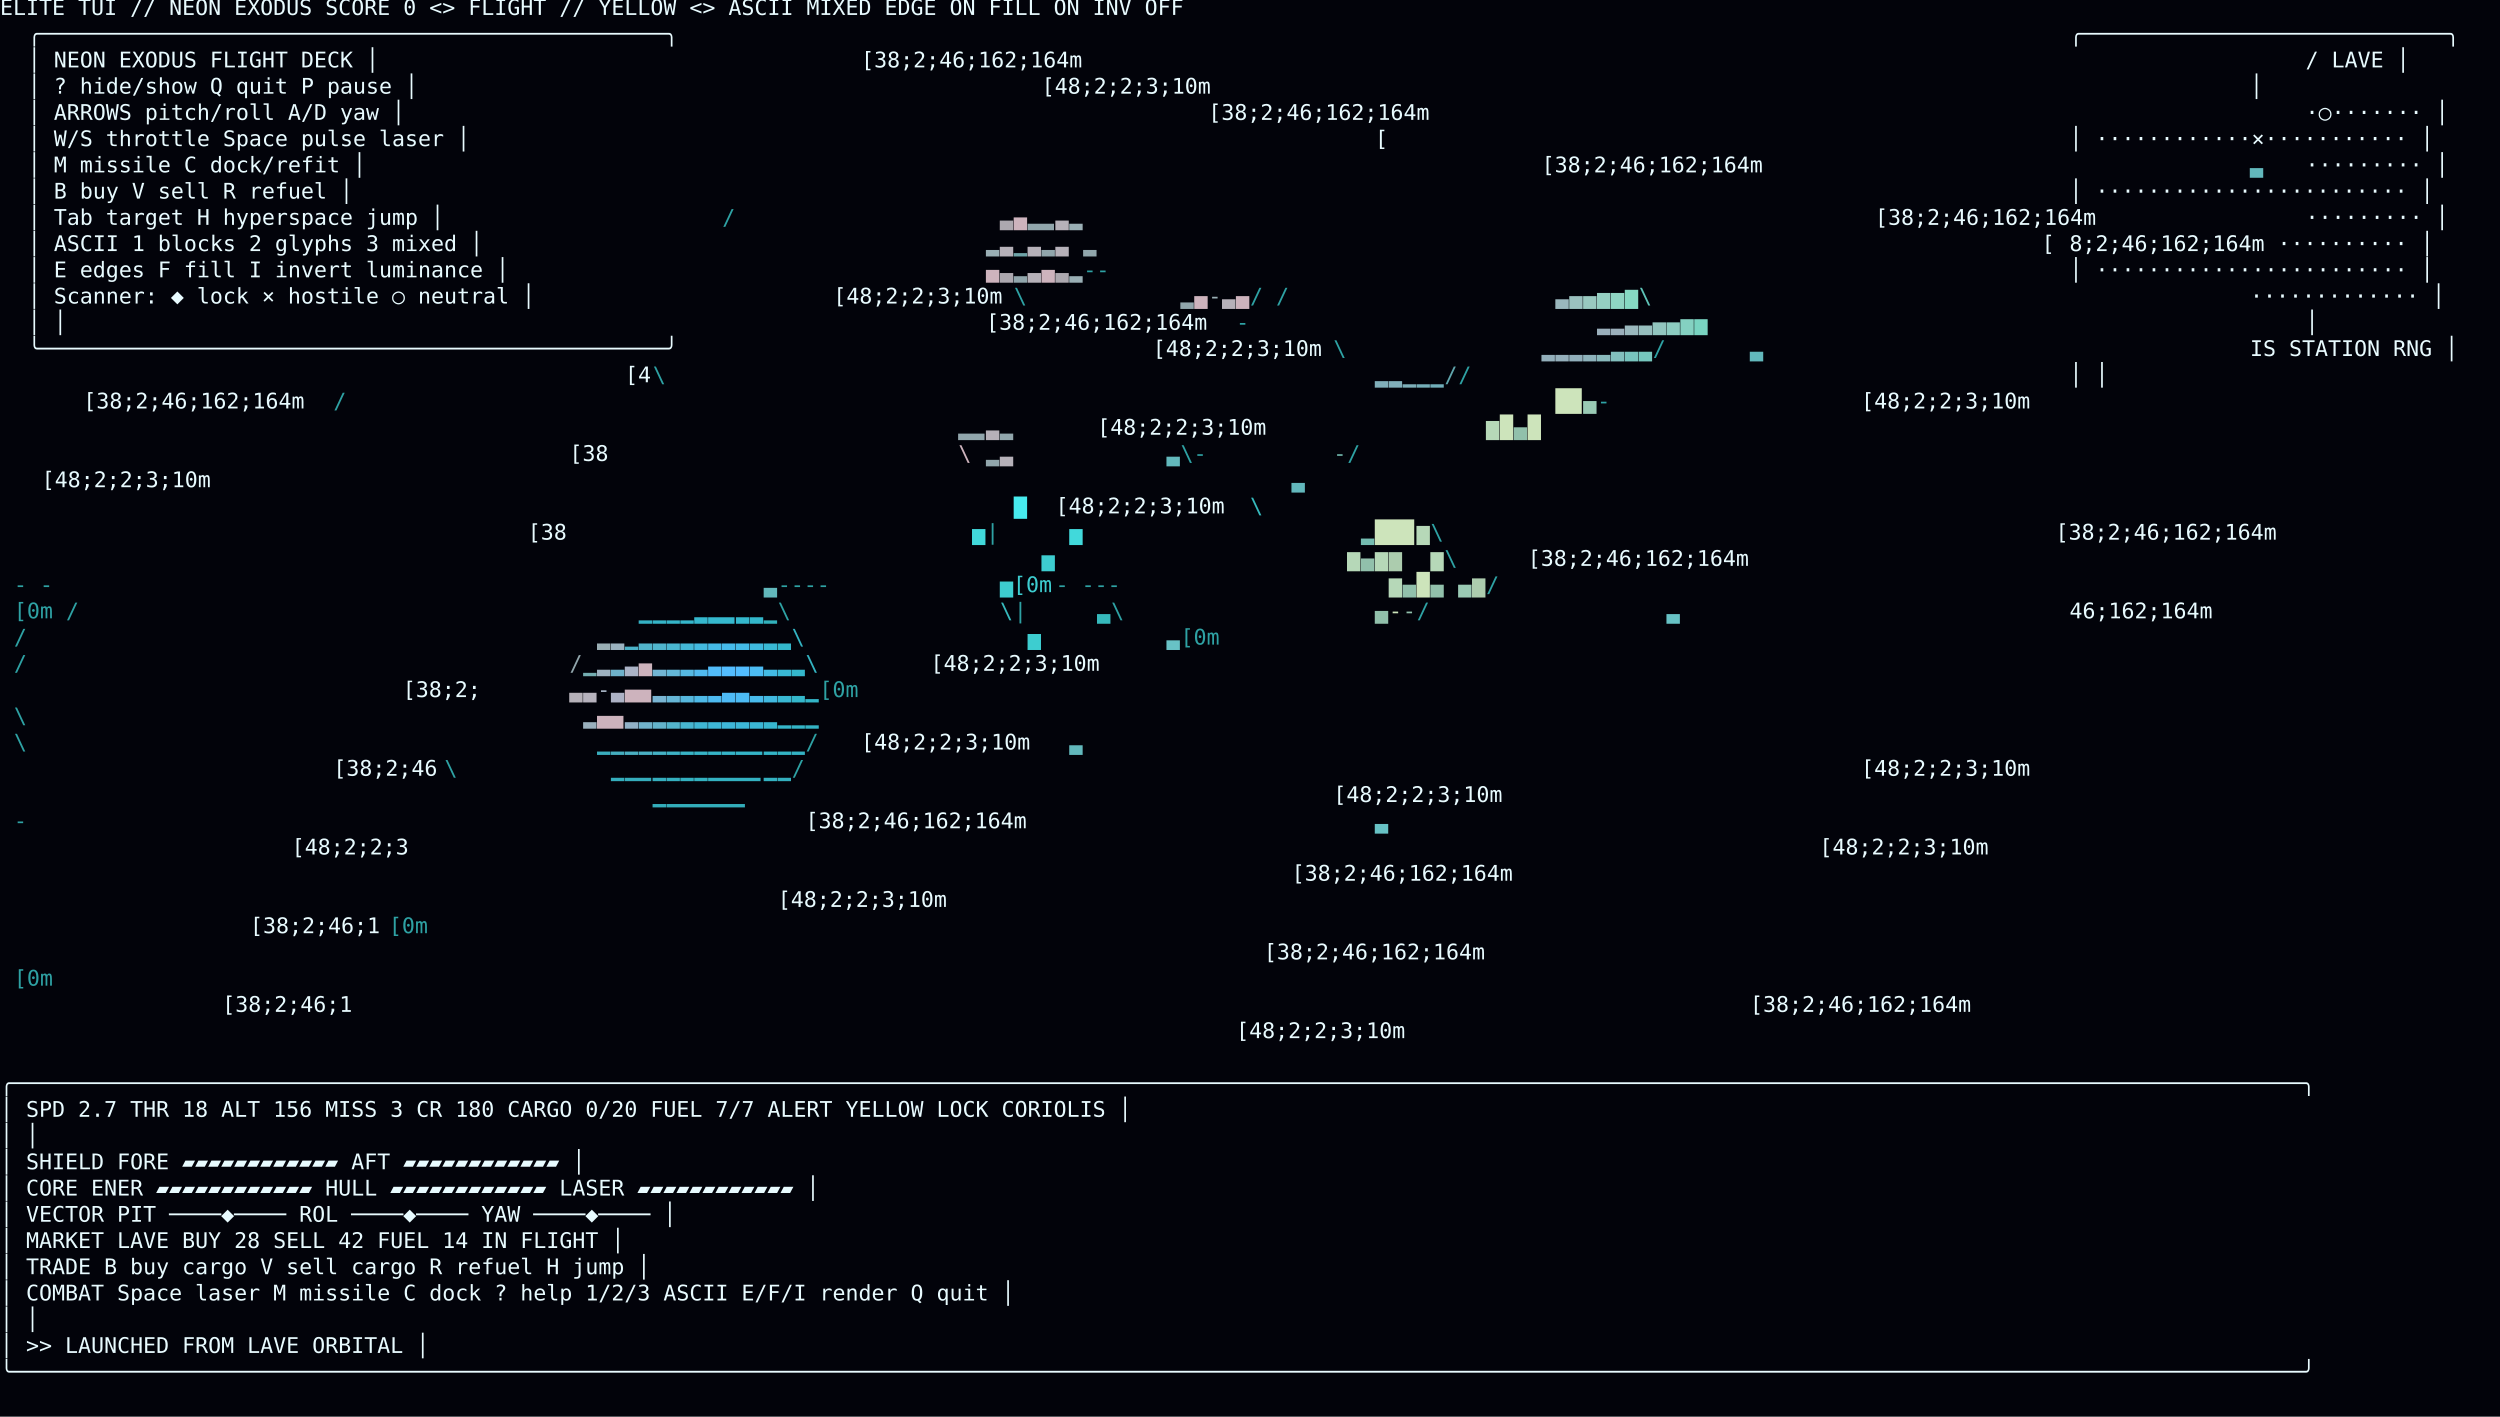
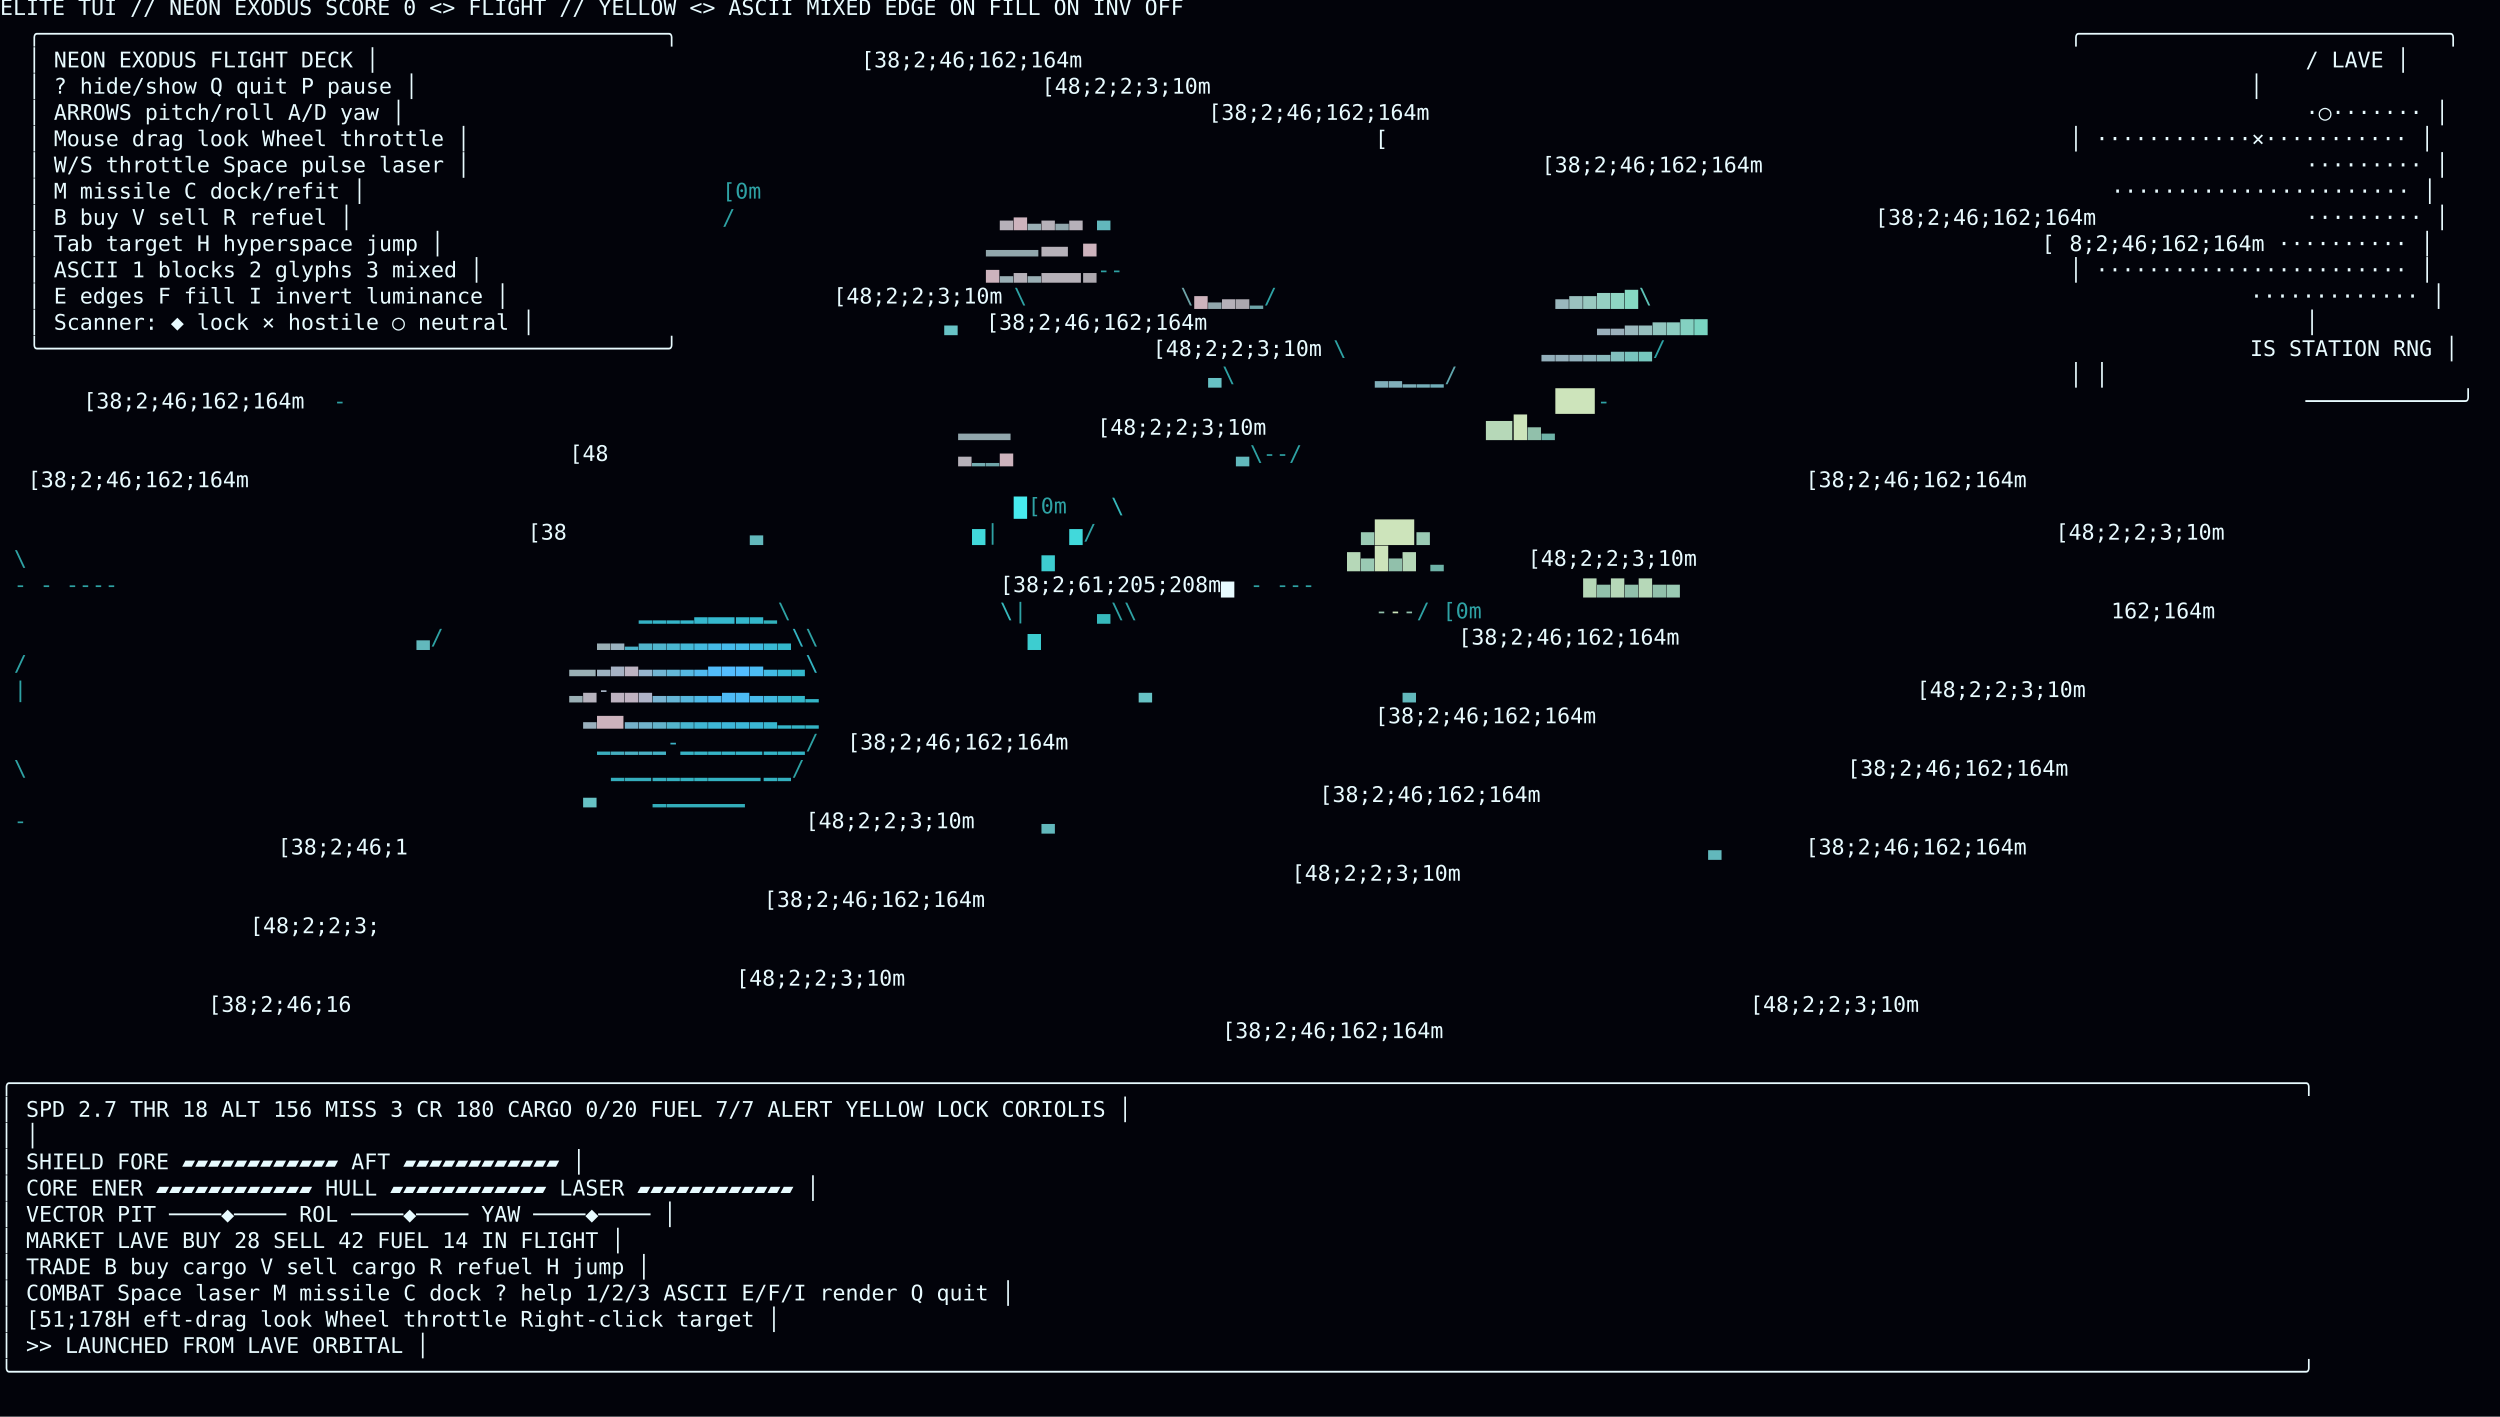
<svg xmlns="http://www.w3.org/2000/svg" width="1620" height="918" viewBox="0 0 1620 918">
  <rect width="100%" height="100%" fill="#02030a" />
  <style>text{font-family:"JetBrains Mono","Cascadia Mono","SFMono-Regular",Consolas,monospace;font-size:14px;dominant-baseline:text-before-edge;white-space:pre}</style>
  <text x="0" y="0" fill="#e8fbff">   ELITE TUI // NEON EXODUS  SCORE   0                                      &lt;&gt; FLIGHT // YELLOW &lt;&gt;                                    ASCII MIXED  EDGE ON  FILL ON  INV OFF</text>
  <text x="18" y="17" fill="#e8fbff">╭────────────────────────────────────────────────╮</text>
  <text x="1341" y="17" fill="#e8fbff">╭────────────────────────────╮</text>
  <text x="18" y="34" fill="#e8fbff">│ NEON EXODUS FLIGHT DECK                        │</text>
  <text x="558" y="34" fill="#e8fbff">[38;2;46;162;164m</text>
  <text x="1494" y="34" fill="#e8fbff">/ LAVE      │</text>
  <text x="18" y="51" fill="#e8fbff">│ ? hide/show   Q quit   P pause                 │</text>
  <text x="675" y="51" fill="#e8fbff">[48;2;2;3;10m</text>
  <text x="1458" y="51" fill="#e8fbff">                │</text>
  <text x="18" y="68" fill="#e8fbff">│ ARROWS pitch/roll     A/D yaw                  │</text>
  <text x="783" y="68" fill="#e8fbff">[38;2;46;162;164m</text>
  <text x="1494" y="68" fill="#e8fbff">·○·······   │</text>
-   <text x="18" y="85" fill="#e8fbff">│ W/S throttle    Space pulse laser              │</text>
+   <text x="18" y="85" fill="#e8fbff">│ Mouse drag look  Wheel throttle                │</text>
  <text x="891" y="85" fill="#e8fbff">[</text>
  <text x="1341" y="85" fill="#e8fbff">│ ············×···········   │</text>
-   <text x="18" y="102" fill="#e8fbff">│ M missile       C dock/refit                   │</text>
+   <text x="18" y="102" fill="#e8fbff">│ W/S throttle    Space pulse laser              │</text>
  <text x="999" y="102" fill="#e8fbff">[38;2;46;162;164m</text>
-   <text x="1458" y="102" fill="#62b8bc">▃</text>
  <text x="1494" y="102" fill="#e8fbff">·········   │</text>
-   <text x="18" y="119" fill="#e8fbff">│ B buy  V sell   R refuel                       │</text>
-   <text x="1341" y="119" fill="#e8fbff">│ ························   │</text>
-   <text x="18" y="136" fill="#e8fbff">│ Tab target      H hyperspace jump              │</text>
+   <text x="18" y="119" fill="#e8fbff">│ M missile       C dock/refit                   │</text>
+   <text x="468" y="119" fill="#2ea2a4">                                                                        [0m</text>
+   <text x="1368" y="119" fill="#e8fbff">·······················   │</text>
+   <text x="18" y="136" fill="#e8fbff">│ B buy  V sell   R refuel                       │</text>
  <text x="468" y="136" fill="#2ea2a4">                   /</text>
-   <text x="648" y="136" fill="#aca8af">▃</text>
+   <text x="648" y="136" fill="#b6b1b9">▃</text>
  <text x="657" y="136" fill="#cdb3bd">▄</text>
-   <text x="666" y="136" fill="#91a6ac">▂▂</text>
-   <text x="684" y="136" fill="#b6b1b9">▃</text>
-   <text x="693" y="136" fill="#9aafb5">▂</text>
+   <text x="666" y="136" fill="#9aafb5">▂</text>
+   <text x="675" y="136" fill="#b6b1b9">▃</text>
+   <text x="684" y="136" fill="#91a6ac">▂</text>
+   <text x="693" y="136" fill="#b6b1b9">▃</text>
+   <text x="711" y="136" fill="#62b8bc">▃</text>
  <text x="1215" y="136" fill="#e8fbff">[38;2;46;162;164m</text>
  <text x="1494" y="136" fill="#e8fbff">·········   │</text>
-   <text x="18" y="153" fill="#e8fbff">│ ASCII 1 blocks  2 glyphs  3 mixed              │</text>
-   <text x="639" y="153" fill="#9aafb5">▂</text>
-   <text x="648" y="153" fill="#b6b1b9">▃</text>
-   <text x="657" y="153" fill="#6ea4a8">▁</text>
-   <text x="666" y="153" fill="#b6b1b9">▃</text>
-   <text x="675" y="153" fill="#91a6ac">▂</text>
-   <text x="684" y="153" fill="#b6b1b9">▃</text>
-   <text x="702" y="153" fill="#91a6ac">▂</text>
+   <text x="18" y="153" fill="#e8fbff">│ Tab target      H hyperspace jump              │</text>
+   <text x="639" y="153" fill="#91a6ac">▂▂▂▂</text>
+   <text x="675" y="153" fill="#b6b1b9">▃▃</text>
+   <text x="702" y="153" fill="#cdb3bd">▄</text>
  <text x="1323" y="153" fill="#e8fbff">[</text>
  <text x="1341" y="153" fill="#e8fbff">8;2;46;162;164m ··········   │</text>
-   <text x="18" y="170" fill="#e8fbff">│ E edges  F fill  I invert luminance            │</text>
+   <text x="18" y="170" fill="#e8fbff">│ ASCII 1 blocks  2 glyphs  3 mixed              │</text>
  <text x="639" y="170" fill="#cdb3bd">▄</text>
-   <text x="648" y="170" fill="#aca8af">▃</text>
-   <text x="657" y="170" fill="#91a6ac">▂</text>
-   <text x="666" y="170" fill="#b6b1b9">▃</text>
-   <text x="675" y="170" fill="#cdb3bd">▄</text>
-   <text x="684" y="170" fill="#aca8af">▃</text>
-   <text x="693" y="170" fill="#9aafb5">▂</text>
-   <text x="702" y="170" fill="#2ea2a4">                       --</text>
+   <text x="648" y="170" fill="#9aafb5">▂</text>
+   <text x="657" y="170" fill="#b6b1b9">▃</text>
+   <text x="666" y="170" fill="#9aafb5">▂</text>
+   <text x="675" y="170" fill="#b6b1b9">▃▃▃</text>
+   <text x="702" y="170" fill="#aca8af">▃</text>
+   <text x="711" y="170" fill="#2ea2a4">                      --</text>
  <text x="1341" y="170" fill="#e8fbff">│ ························   │</text>
-   <text x="18" y="187" fill="#e8fbff">│ Scanner: ◆ lock × hostile ○ neutral            │</text>
+   <text x="18" y="187" fill="#e8fbff">│ E edges  F fill  I invert luminance            │</text>
  <text x="540" y="187" fill="#e8fbff">[48;2;2;3;10m</text>
  <text x="657" y="187" fill="#2ea2a4">           \</text>
-   <text x="765" y="187" fill="#91a6ac">▂</text>
+   <text x="765" y="187" fill="#6ea4a8">\</text>
  <text x="774" y="187" fill="#cdb3bd">▄</text>
-   <text x="783" y="187" fill="#9aafb5">-</text>
+   <text x="783" y="187" fill="#91a6ac">▂</text>
  <text x="792" y="187" fill="#b6b1b9">▃</text>
-   <text x="801" y="187" fill="#cdb3bd">▄</text>
-   <text x="810" y="187" fill="#2ea2a4">/                    /</text>
+   <text x="801" y="187" fill="#aca8af">▃</text>
+   <text x="810" y="187" fill="#6ea4a8">▁</text>
+   <text x="819" y="187" fill="#2ea2a4">                    /</text>
  <text x="1008" y="187" fill="#9ab7bd">▃</text>
  <text x="1017" y="187" fill="#9bc1bf">▄</text>
  <text x="1026" y="187" fill="#99c9c0">▄</text>
  <text x="1035" y="187" fill="#95cfc2">▅</text>
  <text x="1044" y="187" fill="#8fd5c3">▅</text>
  <text x="1053" y="187" fill="#86d9c3">▆</text>
  <text x="1062" y="187" fill="#5ec4b8">\</text>
  <text x="1458" y="187" fill="#e8fbff">·············   │</text>
-   <text x="18" y="204" fill="#e8fbff">│                                                │</text>
+   <text x="18" y="204" fill="#e8fbff">│ Scanner: ◆ lock × hostile ○ neutral            │</text>
+   <text x="612" y="204" fill="#68c3c6">▃</text>
  <text x="639" y="204" fill="#e8fbff">[38;2;46;162;164m</text>
-   <text x="801" y="204" fill="#2ea2a4">  -</text>
  <text x="1035" y="204" fill="#9aafbb">▂</text>
  <text x="1044" y="204" fill="#9bafbb">▂</text>
  <text x="1053" y="204" fill="#9ab8bd">▃</text>
  <text x="1062" y="204" fill="#97bfbe">▃</text>
  <text x="1071" y="204" fill="#92c6bf">▄</text>
  <text x="1080" y="204" fill="#8dccc1">▄</text>
  <text x="1089" y="204" fill="#84d1c1">▅</text>
  <text x="1098" y="204" fill="#79d4c1">▅</text>
  <text x="1494" y="204" fill="#e8fbff">            │</text>
  <text x="18" y="221" fill="#e8fbff">╰────────────────────────────────────────────────╯</text>
  <text x="747" y="221" fill="#e8fbff">[48;2;2;3;10m</text>
  <text x="864" y="221" fill="#2ea2a4">              \</text>
  <text x="999" y="221" fill="#93afbb">▂</text>
  <text x="1008" y="221" fill="#94afbb">▂</text>
  <text x="1017" y="221" fill="#91afbb">▂</text>
  <text x="1026" y="221" fill="#8db2bb">▂</text>
  <text x="1035" y="221" fill="#89b9bc">▂</text>
  <text x="1044" y="221" fill="#82bfbd">▃</text>
  <text x="1053" y="221" fill="#78c4be">▃</text>
  <text x="1062" y="221" fill="#76c7be">▃</text>
  <text x="1071" y="221" fill="#2ea2a4">/</text>
-   <text x="1134" y="221" fill="#62b8bc">▃</text>
  <text x="1458" y="221" fill="#e8fbff">IS STATION RNG  │</text>
-   <text x="405" y="238" fill="#e8fbff">[4</text>
-   <text x="423" y="238" fill="#2ea2a4">                                                   \</text>
+   <text x="783" y="238" fill="#67c2c5">▃</text>
+   <text x="792" y="238" fill="#2ea2a4">          \</text>
  <text x="891" y="238" fill="#80afba">▂</text>
  <text x="900" y="238" fill="#81afba">▂</text>
  <text x="909" y="238" fill="#7dafb9">▁</text>
  <text x="918" y="238" fill="#75afb9">▁</text>
  <text x="927" y="238" fill="#70aeb9">▁</text>
  <text x="936" y="238" fill="#60a6ad">/</text>
-   <text x="945" y="238" fill="#2ea2a4">/</text>
  <text x="1341" y="238" fill="#e8fbff">│                            │</text>
  <text x="54" y="255" fill="#e8fbff">[38;2;46;162;164m</text>
-   <text x="216" y="255" fill="#2ea2a4">                                                                                       /</text>
-   <text x="1008" y="255" fill="#cde4bb">██</text>
-   <text x="1026" y="255" fill="#99cab4">▄</text>
+   <text x="216" y="255" fill="#2ea2a4">                                                                -</text>
+   <text x="1008" y="255" fill="#cde4bb">███</text>
  <text x="1035" y="255" fill="#2ea2a4">   -</text>
-   <text x="1206" y="255" fill="#e8fbff">[48;2;2;3;10m</text>
-   <text x="621" y="272" fill="#91a6ac">▂▂</text>
-   <text x="639" y="272" fill="#b6b1b9">▃</text>
-   <text x="648" y="272" fill="#91a6ac">▂</text>
+   <text x="1494" y="255" fill="#e8fbff">────────────╯</text>
+   <text x="621" y="272" fill="#91a6ac">▂▂▂▂</text>
  <text x="711" y="272" fill="#e8fbff">[48;2;2;3;10m</text>
-   <text x="963" y="272" fill="#b6d8b8">▆</text>
-   <text x="972" y="272" fill="#cde4bb">█</text>
-   <text x="981" y="272" fill="#91c0ab">▄</text>
-   <text x="990" y="272" fill="#cde4bb">█</text>
-   <text x="369" y="289" fill="#e8fbff">[38</text>
-   <text x="621" y="289" fill="#cdb3bd">\</text>
-   <text x="639" y="289" fill="#91a6ac">▂</text>
-   <text x="648" y="289" fill="#b6b1b9">▃</text>
-   <text x="756" y="289" fill="#62b8bc">▃</text>
-   <text x="765" y="289" fill="#2ea2a4">         \-</text>
-   <text x="864" y="289" fill="#6eb2a7">-</text>
-   <text x="873" y="289" fill="#2ea2a4">/</text>
-   <text x="27" y="306" fill="#e8fbff">[48;2;2;3;10m</text>
-   <text x="837" y="306" fill="#62b8bc">▃</text>
+   <text x="963" y="272" fill="#b6d8b8">▆▆</text>
+   <text x="981" y="272" fill="#cde4bb">█</text>
+   <text x="990" y="272" fill="#91c0ab">▄</text>
+   <text x="999" y="272" fill="#6eb2a7">▂</text>
+   <text x="369" y="289" fill="#e8fbff">[48</text>
+   <text x="621" y="289" fill="#b6b1b9">▃</text>
+   <text x="630" y="289" fill="#74adb1">▁</text>
+   <text x="639" y="289" fill="#6ea4a8">▁</text>
+   <text x="648" y="289" fill="#cdb3bd">▄</text>
+   <text x="801" y="289" fill="#62b8bc">▃</text>
+   <text x="810" y="289" fill="#2ea2a4">    \--/</text>
+   <text x="18" y="306" fill="#e8fbff">[38;2;46;162;164m</text>
+   <text x="1170" y="306" fill="#e8fbff">[38;2;46;162;164m</text>
  <text x="657" y="323" fill="#47ebee">▇</text>
-   <text x="684" y="323" fill="#e8fbff">[48;2;2;3;10m</text>
-   <text x="810" y="323" fill="#36b9bc">\</text>
+   <text x="666" y="323" fill="#2ea2a4">  [0m</text>
+   <text x="720" y="323" fill="#36b9bc">\</text>
  <text x="342" y="340" fill="#e8fbff">[38</text>
+   <text x="486" y="340" fill="#62b8bc">▃</text>
  <text x="630" y="340" fill="#41d9db">▅</text>
  <text x="639" y="340" fill="#2ea2a4">   |</text>
  <text x="693" y="340" fill="#41d9db">▅</text>
-   <text x="882" y="340" fill="#74bcb1">▂</text>
+   <text x="702" y="340" fill="#2ea2a4">                   /</text>
+   <text x="882" y="340" fill="#9acab4">▄</text>
  <text x="891" y="340" fill="#cde4bb">███</text>
-   <text x="918" y="340" fill="#b6d8b8">▆</text>
-   <text x="927" y="340" fill="#2ea2a4">\</text>
-   <text x="1332" y="340" fill="#e8fbff">[38;2;46;162;164m</text>
+   <text x="918" y="340" fill="#9acab4">▄</text>
+   <text x="1332" y="340" fill="#e8fbff">[48;2;2;3;10m</text>
+   <text x="9" y="357" fill="#2ea2a4">                                                                      \</text>
  <text x="675" y="357" fill="#3dcdd0">▅</text>
  <text x="873" y="357" fill="#b6d8b8">▆</text>
-   <text x="882" y="357" fill="#91c0ab">▄</text>
-   <text x="891" y="357" fill="#b6d8b8">▆</text>
-   <text x="900" y="357" fill="#acccae">▆</text>
-   <text x="927" y="357" fill="#b6d8b8">▆</text>
-   <text x="936" y="357" fill="#2ea2a4">\</text>
-   <text x="990" y="357" fill="#e8fbff">[38;2;46;162;164m</text>
-   <text x="9" y="374" fill="#2ea2a4">                                                -  -</text>
-   <text x="495" y="374" fill="#62b8bc">▃</text>
-   <text x="504" y="374" fill="#2ea2a4">           ----</text>
-   <text x="648" y="374" fill="#3dcdd0">▅[0m</text>
-   <text x="684" y="374" fill="#2ea2a4">    -  ---</text>
-   <text x="900" y="374" fill="#b6d8b8">▆</text>
-   <text x="909" y="374" fill="#91c0ab">▄</text>
-   <text x="918" y="374" fill="#cde4bb">█</text>
-   <text x="927" y="374" fill="#91c0ab">▄</text>
-   <text x="945" y="374" fill="#9acab4">▄</text>
-   <text x="954" y="374" fill="#acccae">▆</text>
-   <text x="963" y="374" fill="#2ea2a4">/</text>
-   <text x="9" y="391" fill="#2ea2a4">                                  [0m       /</text>
+   <text x="882" y="357" fill="#9acab4">▄</text>
+   <text x="891" y="357" fill="#cde4bb">█</text>
+   <text x="900" y="357" fill="#91c0ab">▄</text>
+   <text x="909" y="357" fill="#b6d8b8">▆</text>
+   <text x="927" y="357" fill="#6eb2a7">▂</text>
+   <text x="990" y="357" fill="#e8fbff">[48;2;2;3;10m</text>
+   <text x="9" y="374" fill="#2ea2a4">                                                -  -              ----</text>
+   <text x="648" y="374" fill="#e8fbff">[38;2;61;205;208m▅</text>
+   <text x="810" y="374" fill="#2ea2a4">    -  ---</text>
+   <text x="1026" y="374" fill="#b6d8b8">▆</text>
+   <text x="1035" y="374" fill="#91c0ab">▄</text>
+   <text x="1044" y="374" fill="#b6d8b8">▆</text>
+   <text x="1053" y="374" fill="#91c0ab">▄</text>
+   <text x="1062" y="374" fill="#b6d8b8">▆</text>
+   <text x="1071" y="374" fill="#91c0ab">▄</text>
+   <text x="1080" y="374" fill="#9acab4">▄</text>
  <text x="414" y="391" fill="#34b1c4">▁</text>
  <text x="423" y="391" fill="#35b4c7">▁</text>
  <text x="432" y="391" fill="#35b5c9">▁</text>
  <text x="441" y="391" fill="#35b6cb">▁</text>
  <text x="450" y="391" fill="#35b7cd">▂</text>
  <text x="459" y="391" fill="#35b8ce">▂▂</text>
  <text x="477" y="391" fill="#34b8cd">▂</text>
  <text x="486" y="391" fill="#33b7cb">▂</text>
  <text x="495" y="391" fill="#32b1bb">▁</text>
  <text x="504" y="391" fill="#2ea2a4">\</text>
  <text x="648" y="391" fill="#36b9bc">\</text>
  <text x="657" y="391" fill="#2ea2a4"> |</text>
  <text x="711" y="391" fill="#36b9bc">▃</text>
-   <text x="720" y="391" fill="#2ea2a4">                  \</text>
-   <text x="891" y="391" fill="#91c0ab">▄</text>
+   <text x="720" y="391" fill="#2ea2a4">                 \\</text>
+   <text x="891" y="391" fill="#91c0ab">-</text>
  <text x="900" y="391" fill="#cde4bb">-</text>
  <text x="909" y="391" fill="#91c0ab">-</text>
-   <text x="918" y="391" fill="#2ea2a4"> /</text>
-   <text x="1080" y="391" fill="#67c2c5">▃</text>
-   <text x="1341" y="391" fill="#e8fbff">46;162;164m</text>
-   <text x="9" y="408" fill="#2ea2a4">                                        /</text>
+   <text x="918" y="391" fill="#2ea2a4">/                                         [0m</text>
+   <text x="1368" y="391" fill="#e8fbff">162;164m</text>
+   <text x="270" y="408" fill="#62b8bc">▃</text>
+   <text x="279" y="408" fill="#2ea2a4">          /</text>
  <text x="387" y="408" fill="#9aafb5">▂</text>
  <text x="396" y="408" fill="#9bb2c0">▂</text>
  <text x="405" y="408" fill="#4bb2c8">▁</text>
  <text x="414" y="408" fill="#52b4cb">▂</text>
  <text x="423" y="408" fill="#50b5cd">▂</text>
  <text x="432" y="408" fill="#4ab7d1">▂</text>
  <text x="441" y="408" fill="#44b8d7">▂</text>
  <text x="450" y="408" fill="#43b9df">▂</text>
  <text x="459" y="408" fill="#45bae7">▂</text>
  <text x="468" y="408" fill="#46bbea">▂</text>
  <text x="477" y="408" fill="#44bbe7">▂</text>
  <text x="486" y="408" fill="#3fbadf">▂</text>
  <text x="495" y="408" fill="#39b9d4">▂</text>
  <text x="504" y="408" fill="#34b8cc">▂</text>
  <text x="513" y="408" fill="#33b3c2">\</text>
+   <text x="522" y="408" fill="#2ea2a4">              \</text>
  <text x="666" y="408" fill="#3dcdd0">▅</text>
-   <text x="756" y="408" fill="#68c2c6">▃</text>
-   <text x="765" y="408" fill="#2ea2a4">                     [0m</text>
+   <text x="945" y="408" fill="#e8fbff">[38;2;46;162;164m</text>
  <text x="9" y="425" fill="#2ea2a4">                                       /</text>
-   <text x="369" y="425" fill="#91a6ac">/</text>
-   <text x="378" y="425" fill="#74adb1">▁</text>
-   <text x="387" y="425" fill="#9eb1c0">▂</text>
-   <text x="396" y="425" fill="#6eb1ca">▂</text>
-   <text x="405" y="425" fill="#abb3c6">▃</text>
-   <text x="414" y="425" fill="#cdb3bd">▄</text>
+   <text x="369" y="425" fill="#9aafb5">▂▂</text>
+   <text x="387" y="425" fill="#9db1c0">▂</text>
+   <text x="396" y="425" fill="#a6b2c4">▃</text>
+   <text x="405" y="425" fill="#bdb3c2">▃</text>
+   <text x="414" y="425" fill="#96b4cd">▂</text>
  <text x="423" y="425" fill="#72b5d3">▂</text>
  <text x="432" y="425" fill="#63b7d8">▂</text>
  <text x="441" y="425" fill="#56b9e2">▂</text>
  <text x="450" y="425" fill="#51baef">▂</text>
  <text x="459" y="425" fill="#52bcfa">▃</text>
  <text x="468" y="425" fill="#53bdff">▃</text>
  <text x="477" y="425" fill="#52bdff">▃</text>
  <text x="486" y="425" fill="#4cbcf4">▃</text>
  <text x="495" y="425" fill="#43bbe4">▂</text>
  <text x="504" y="425" fill="#39b9d5">▂</text>
  <text x="513" y="425" fill="#34b7cc">▂</text>
  <text x="522" y="425" fill="#33b3c1">\</text>
-   <text x="603" y="425" fill="#e8fbff">[48;2;2;3;10m</text>
-   <text x="261" y="442" fill="#e8fbff">[38;2;</text>
-   <text x="369" y="442" fill="#b6b1b9">▃</text>
+   <text x="9" y="442" fill="#2ea2a4">                                       |</text>
+   <text x="369" y="442" fill="#9aafb5">▂</text>
  <text x="378" y="442" fill="#b6b2bd">▃</text>
  <text x="387" y="442" fill="#a4b1c1">-</text>
-   <text x="396" y="442" fill="#adb2c5">▃</text>
-   <text x="405" y="442" fill="#cdb3bd">▄▄</text>
+   <text x="396" y="442" fill="#beb3c1">▃</text>
+   <text x="405" y="442" fill="#c0b3c2">▃</text>
+   <text x="414" y="442" fill="#afb3c8">▃</text>
  <text x="423" y="442" fill="#79b5d3">▂</text>
  <text x="432" y="442" fill="#66b6d6">▂</text>
  <text x="441" y="442" fill="#56b7dd">▂</text>
  <text x="450" y="442" fill="#4eb9e7">▂</text>
  <text x="459" y="442" fill="#4dbaf0">▂</text>
  <text x="468" y="442" fill="#4ebbf6">▃</text>
  <text x="477" y="442" fill="#4dbbf4">▃</text>
  <text x="486" y="442" fill="#48bbec">▂</text>
  <text x="495" y="442" fill="#41b9e0">▂</text>
  <text x="504" y="442" fill="#39b8d3">▂</text>
  <text x="513" y="442" fill="#34b7cb">▂</text>
  <text x="522" y="442" fill="#33b5c7">▁</text>
-   <text x="531" y="442" fill="#2ea2a4">                                                                                [0m</text>
-   <text x="9" y="459" fill="#2ea2a4">                                        \</text>
+   <text x="738" y="442" fill="#67c2c5">▃</text>
+   <text x="909" y="442" fill="#62b8bc">▃</text>
+   <text x="1242" y="442" fill="#e8fbff">[48;2;2;3;10m</text>
  <text x="378" y="459" fill="#9ab0bd">▂</text>
  <text x="387" y="459" fill="#cdb3bd">▄▄</text>
-   <text x="405" y="459" fill="#91b1c7">▂</text>
+   <text x="405" y="459" fill="#75b1ca">▂</text>
  <text x="414" y="459" fill="#70b2cb">▂</text>
  <text x="423" y="459" fill="#63b3cb">▂</text>
  <text x="432" y="459" fill="#53b4cc">▂</text>
  <text x="441" y="459" fill="#47b5cf">▂</text>
  <text x="450" y="459" fill="#40b6d3">▂</text>
  <text x="459" y="459" fill="#3eb7d7">▂</text>
  <text x="468" y="459" fill="#3eb7d9">▂</text>
  <text x="477" y="459" fill="#3db8d8">▂</text>
  <text x="486" y="459" fill="#3bb7d5">▂</text>
  <text x="495" y="459" fill="#38b7cf">▂</text>
  <text x="504" y="459" fill="#35b6ca">▁</text>
  <text x="513" y="459" fill="#33b5c7">▁</text>
  <text x="522" y="459" fill="#33b3c4">▁</text>
-   <text x="9" y="476" fill="#2ea2a4">                                         \</text>
+   <text x="891" y="459" fill="#e8fbff">[38;2;46;162;164m</text>
  <text x="387" y="476" fill="#39adbd">▁</text>
  <text x="396" y="476" fill="#44adbe">▁</text>
  <text x="405" y="476" fill="#4aafc1">▁</text>
  <text x="414" y="476" fill="#49b0c3">▁</text>
  <text x="423" y="476" fill="#44b1c4">▁</text>
-   <text x="432" y="476" fill="#3db2c5">▁</text>
+   <text x="432" y="476" fill="#3db2c5">-</text>
  <text x="441" y="476" fill="#38b3c5">▁</text>
  <text x="450" y="476" fill="#36b3c6">▁</text>
  <text x="459" y="476" fill="#35b4c7">▁</text>
  <text x="468" y="476" fill="#35b4c8">▁</text>
  <text x="477" y="476" fill="#34b4c7">▁▁</text>
  <text x="495" y="476" fill="#33b4c6">▁</text>
  <text x="504" y="476" fill="#33b4c4">▁</text>
  <text x="513" y="476" fill="#33b2c3">▁</text>
  <text x="522" y="476" fill="#2ea2a4">/</text>
-   <text x="558" y="476" fill="#e8fbff">[48;2;2;3;10m</text>
-   <text x="693" y="476" fill="#62b8bc">▃</text>
-   <text x="216" y="493" fill="#e8fbff">[38;2;46</text>
-   <text x="288" y="493" fill="#2ea2a4">           \</text>
+   <text x="549" y="476" fill="#e8fbff">[38;2;46;162;164m</text>
+   <text x="9" y="493" fill="#2ea2a4">                                          \</text>
  <text x="396" y="493" fill="#34adbc">▁</text>
  <text x="405" y="493" fill="#35adbc">▁▁</text>
  <text x="423" y="493" fill="#35aebe">▁</text>
  <text x="432" y="493" fill="#34afbf">▁</text>
  <text x="441" y="493" fill="#33b0c0">▁</text>
  <text x="450" y="493" fill="#33b1c0">▁</text>
  <text x="459" y="493" fill="#33b1c1">▁▁▁▁</text>
  <text x="495" y="493" fill="#33b1c0">▁</text>
  <text x="504" y="493" fill="#33afbe">▁</text>
  <text x="513" y="493" fill="#2ea2a4">/</text>
-   <text x="1206" y="493" fill="#e8fbff">[48;2;2;3;10m</text>
+   <text x="1197" y="493" fill="#e8fbff">[38;2;46;162;164m</text>
+   <text x="378" y="510" fill="#67c2c5">▃</text>
  <text x="423" y="510" fill="#33adbb">▁</text>
  <text x="432" y="510" fill="#33adba">▁▁▁▁▁▁</text>
-   <text x="864" y="510" fill="#e8fbff">[48;2;2;3;10m</text>
+   <text x="855" y="510" fill="#e8fbff">[38;2;46;162;164m</text>
  <text x="9" y="527" fill="#2ea2a4">                                                 -</text>
-   <text x="522" y="527" fill="#e8fbff">[38;2;46;162;164m</text>
-   <text x="891" y="527" fill="#67c2c5">▃</text>
-   <text x="189" y="544" fill="#e8fbff">[48;2;2;3</text>
-   <text x="1179" y="544" fill="#e8fbff">[48;2;2;3;10m</text>
-   <text x="837" y="561" fill="#e8fbff">[38;2;46;162;164m</text>
-   <text x="504" y="578" fill="#e8fbff">[48;2;2;3;10m</text>
-   <text x="162" y="595" fill="#e8fbff">[38;2;46;1</text>
-   <text x="252" y="595" fill="#2ea2a4">                                                                                                     [0m</text>
-   <text x="819" y="612" fill="#e8fbff">[38;2;46;162;164m</text>
-   <text x="9" y="629" fill="#2ea2a4">                                                     [0m</text>
-   <text x="144" y="646" fill="#e8fbff">[38;2;46;1</text>
-   <text x="1134" y="646" fill="#e8fbff">[38;2;46;162;164m</text>
-   <text x="801" y="663" fill="#e8fbff">[48;2;2;3;10m</text>
+   <text x="522" y="527" fill="#e8fbff">[48;2;2;3;10m</text>
+   <text x="675" y="527" fill="#62b8bc">▃</text>
+   <text x="180" y="544" fill="#e8fbff">[38;2;46;1</text>
+   <text x="1107" y="544" fill="#62b8bc">▃</text>
+   <text x="1170" y="544" fill="#e8fbff">[38;2;46;162;164m</text>
+   <text x="837" y="561" fill="#e8fbff">[48;2;2;3;10m</text>
+   <text x="495" y="578" fill="#e8fbff">[38;2;46;162;164m</text>
+   <text x="162" y="595" fill="#e8fbff">[48;2;2;3;</text>
+   <text x="477" y="629" fill="#e8fbff">[48;2;2;3;10m</text>
+   <text x="135" y="646" fill="#e8fbff">[38;2;46;16</text>
+   <text x="1134" y="646" fill="#e8fbff">[48;2;2;3;10m</text>
+   <text x="792" y="663" fill="#e8fbff">[38;2;46;162;164m</text>
  <text x="0" y="697" fill="#e8fbff"> ╭────────────────────────────────────────────────────────────────────────────────────────────────────────────────────────────────────────────────────────────────────────────────╮</text>
  <text x="0" y="714" fill="#e8fbff"> │  SPD  2.7  THR 18  ALT 156  MISS 3  CR  180  CARGO  0/20  FUEL 7/7  ALERT YELLOW  LOCK CORIOLIS                                                                                │</text>
  <text x="0" y="731" fill="#e8fbff"> │                                                                                                                                                                                │</text>
  <text x="0" y="748" fill="#e8fbff"> │ SHIELD  FORE ▰▰▰▰▰▰▰▰▰▰▰▰  AFT ▰▰▰▰▰▰▰▰▰▰▰▰                                                                                                                                    │</text>
  <text x="0" y="765" fill="#e8fbff"> │ CORE    ENER ▰▰▰▰▰▰▰▰▰▰▰▰  HULL ▰▰▰▰▰▰▰▰▰▰▰▰  LASER ▰▰▰▰▰▰▰▰▰▰▰▰                                                                                                               │</text>
  <text x="0" y="782" fill="#e8fbff"> │ VECTOR  PIT ────◆────  ROL ────◆────  YAW ────◆────                                                                                                                            │</text>
  <text x="0" y="799" fill="#e8fbff"> │ MARKET  LAVE   BUY 28  SELL 42  FUEL 14  IN FLIGHT                                                                                                                             │</text>
  <text x="0" y="816" fill="#e8fbff"> │ TRADE   B buy cargo  V sell cargo  R refuel  H jump                                                                                                                            │</text>
  <text x="0" y="833" fill="#e8fbff"> │ COMBAT  Space laser  M missile  C dock  ? help  1/2/3 ASCII  E/F/I render  Q quit                                                                                              │</text>
-   <text x="0" y="850" fill="#e8fbff"> │                                                                                                                                                                                │</text>
+   <text x="0" y="850" fill="#e8fbff"> │ [51;178H eft-drag look  Wheel throttle  Right-click target                                                                                                                     │</text>
  <text x="0" y="867" fill="#e8fbff"> │ &gt;&gt; LAUNCHED FROM LAVE ORBITAL                                                                                                                                                  │</text>
  <text x="0" y="884" fill="#e8fbff"> ╰────────────────────────────────────────────────────────────────────────────────────────────────────────────────────────────────────────────────────────────────────────────────╯</text>
</svg>
